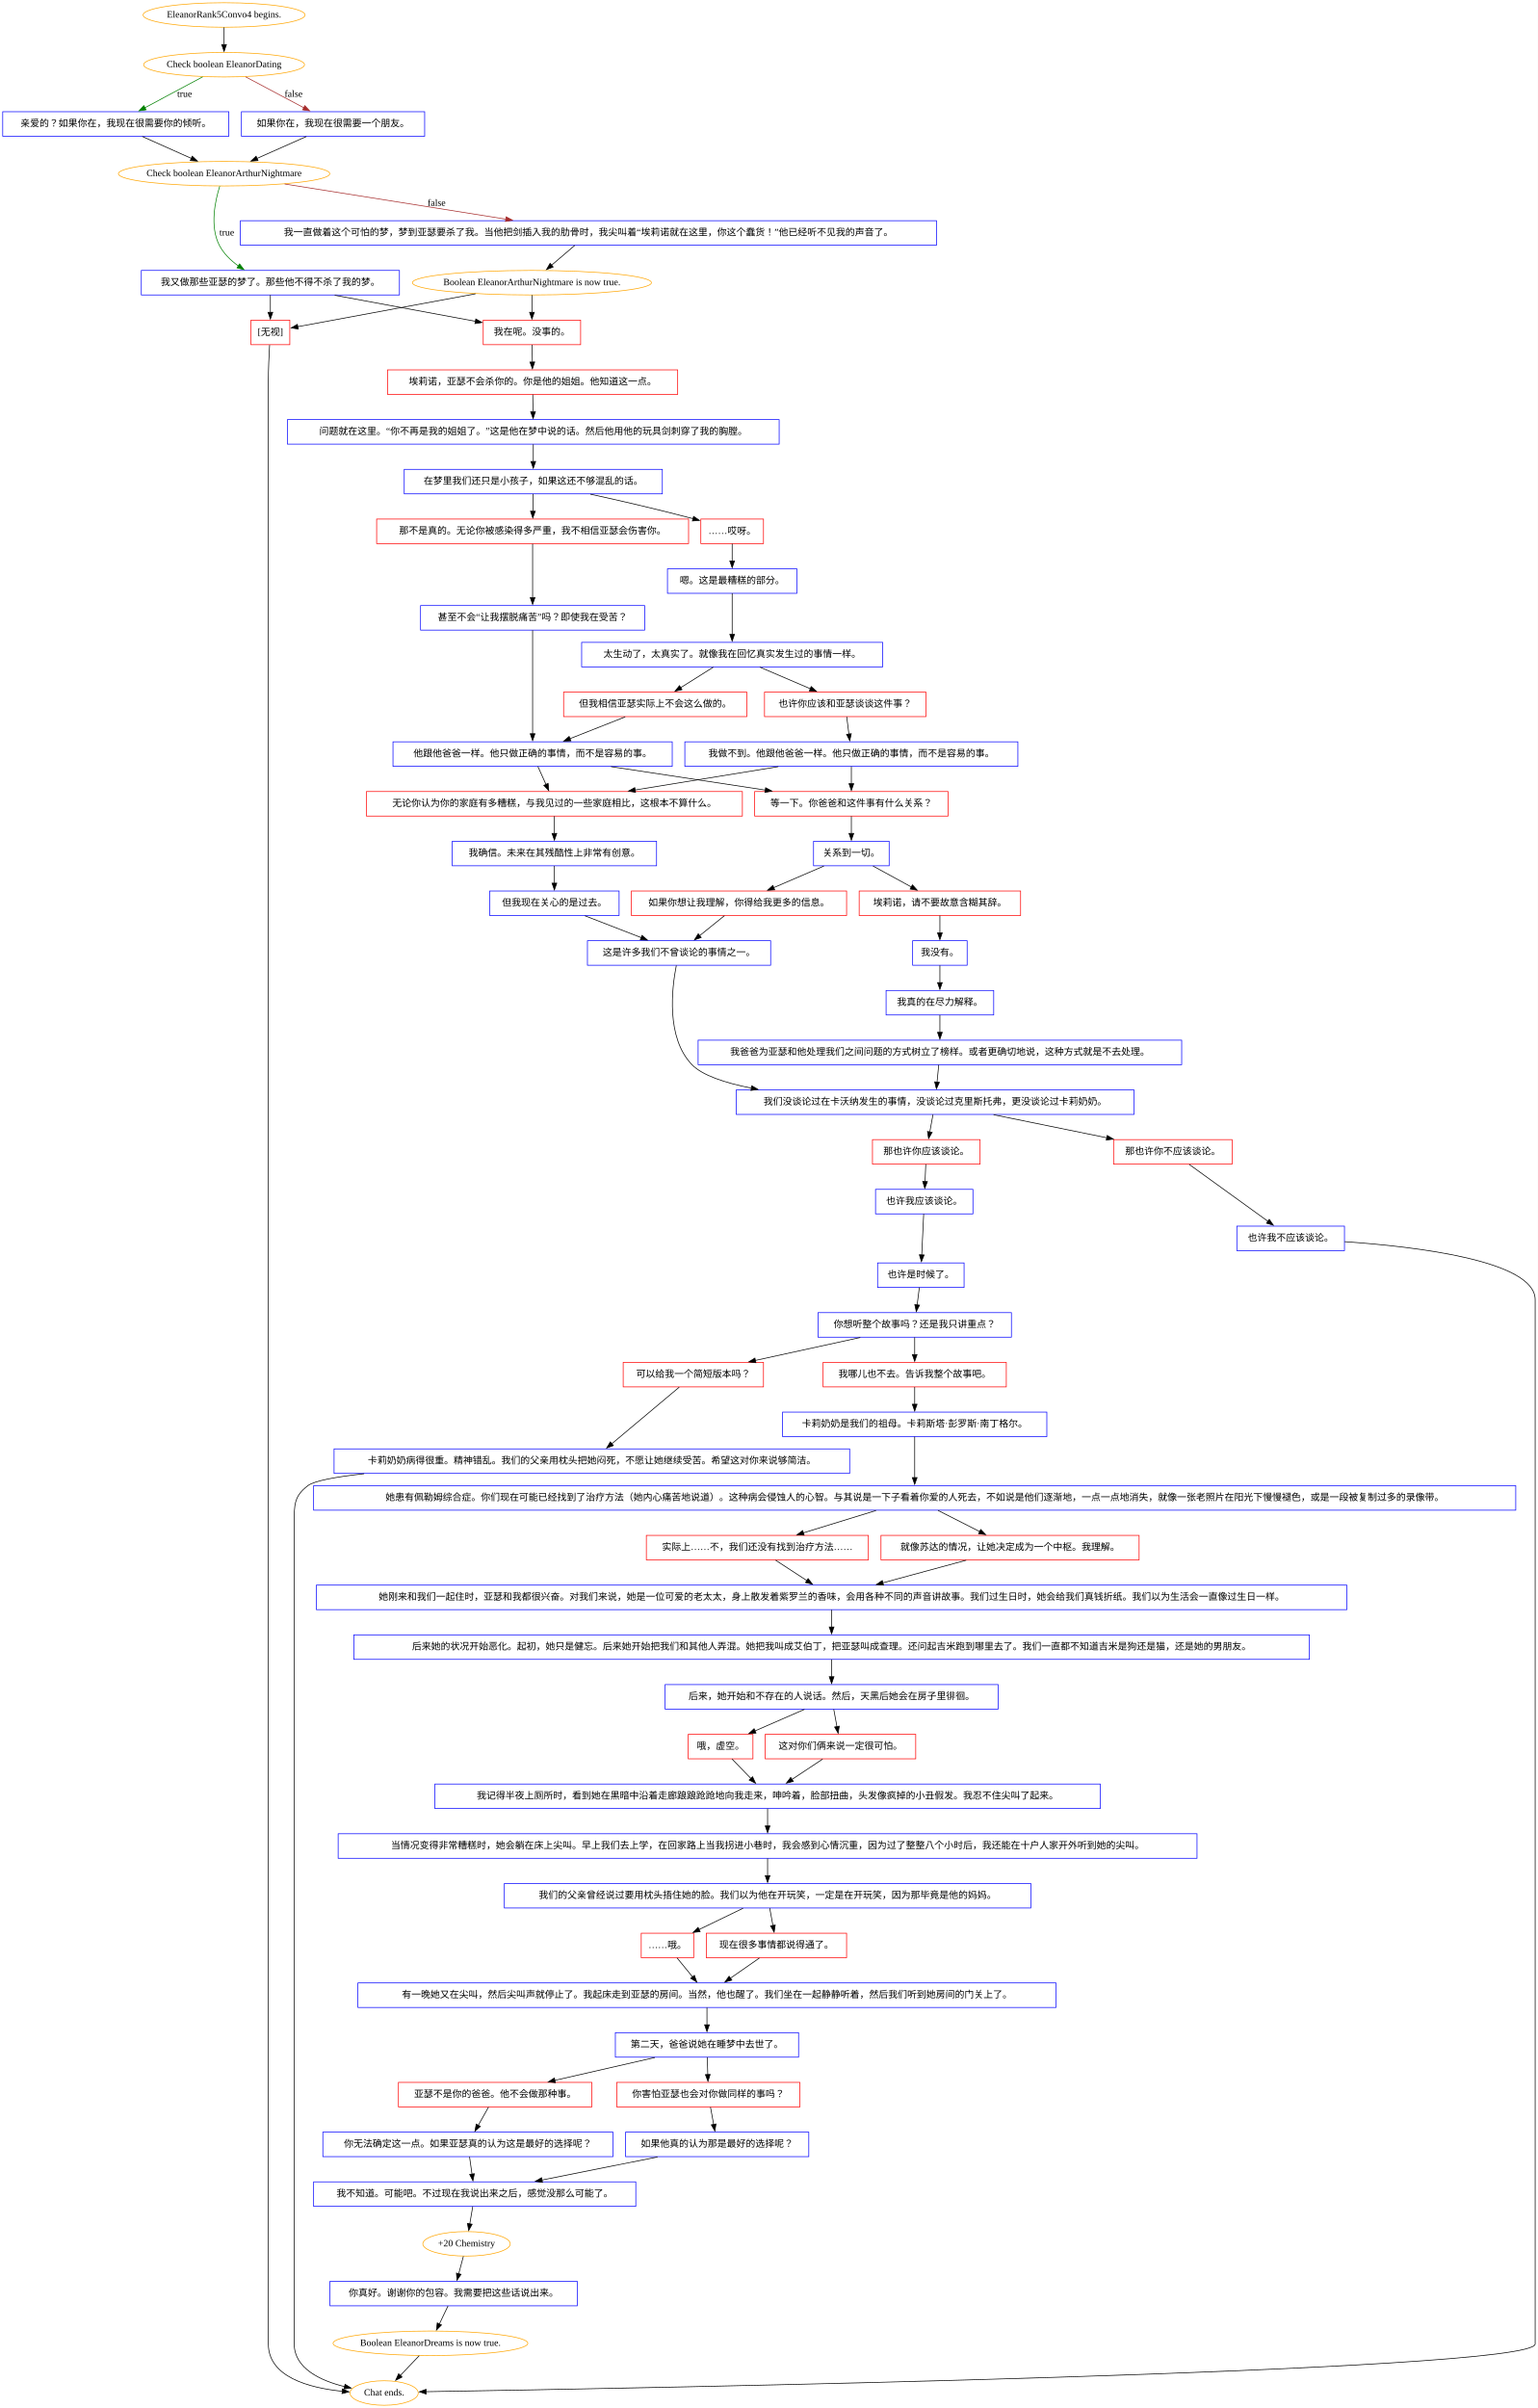
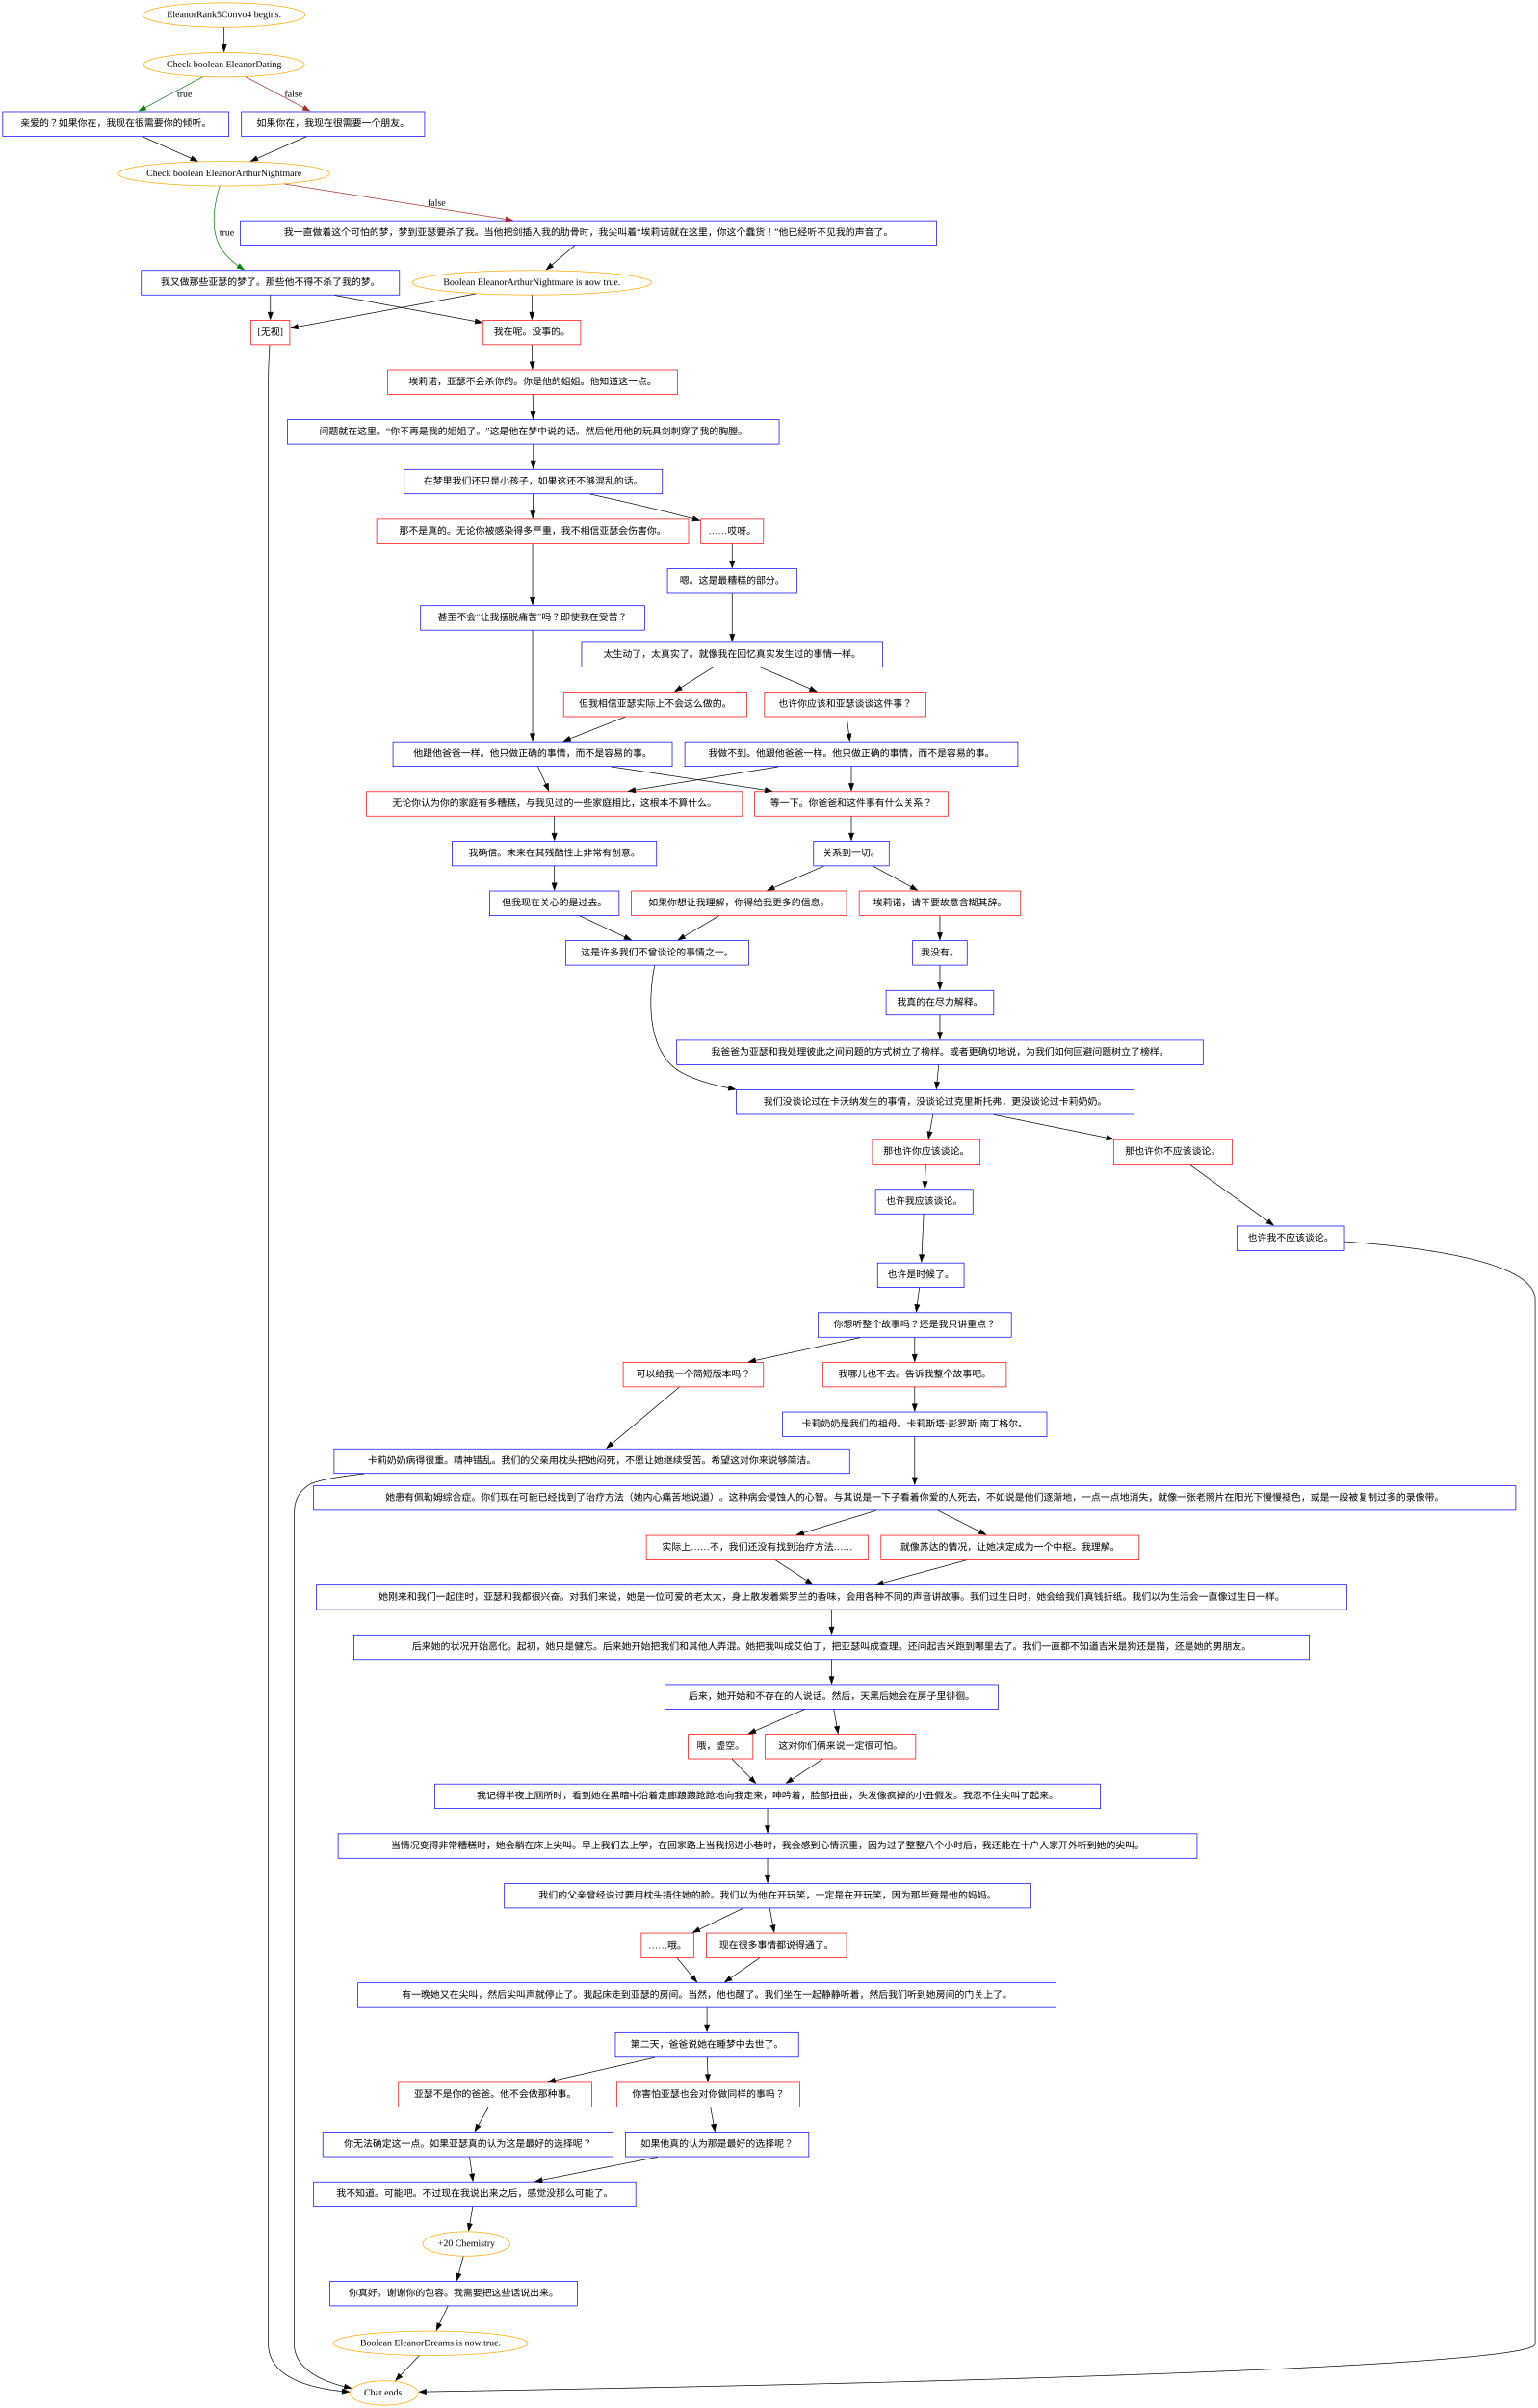
<svg xmlns="http://www.w3.org/2000/svg" width="2258pt" height="3535pt" viewBox="0.00 0.00 2258.00 3535.00">
  <g id="graph0" class="graph" transform="scale(1 1) rotate(0) translate(4 3531)">
    <polygon fill="white" stroke="none" points="-4,4 -4,-3531 2254,-3531 2254,4 -4,4" />
    <g id="node1" class="node">
      <ellipse fill="none" stroke="orange" cx="325" cy="-3509" rx="118.88" ry="18" />
      <text text-anchor="middle" x="325" y="-3505.3" font-family="Times New Roman,serif" font-size="14.00">EleanorRank5Convo4 begins.</text>
    </g>
    <g id="node2" class="node">
      <ellipse fill="none" stroke="orange" cx="325" cy="-3436" rx="118.08" ry="18" />
      <text text-anchor="middle" x="325" y="-3432.3" font-family="Times New Roman,serif" font-size="14.00">Check boolean EleanorDating</text>
    </g>
    <g id="edge1" class="edge">
      <path fill="none" stroke="black" d="M325,-3490.81C325,-3483.23 325,-3474.1 325,-3465.54" />
      <polygon fill="black" stroke="black" points="328.5,-3465.54 325,-3455.54 321.5,-3465.54 328.5,-3465.54" />
    </g>
    <g id="node3" class="node">
      <polygon fill="none" stroke="blue" points="332,-3367 0,-3367 0,-3331 332,-3331 332,-3367" />
      <text text-anchor="middle" x="166" y="-3345.3" font-family="Times New Roman,serif" font-size="14.00">亲爱的？如果你在，我现在很需要你的倾听。</text>
    </g>
    <g id="edge2" class="edge">
      <path fill="none" stroke="green" d="M293.59,-3418.21C269.27,-3405.21 235.34,-3387.07 208.58,-3372.76" />
      <polygon fill="green" stroke="green" points="210.52,-3369.83 200.05,-3368.2 207.22,-3376 210.52,-3369.83" />
      <text text-anchor="middle" x="267" y="-3388.8" font-family="Times New Roman,serif" font-size="14.00">true</text>
    </g>
    <g id="node4" class="node">
      <polygon fill="none" stroke="blue" points="619.5,-3367 350.5,-3367 350.5,-3331 619.5,-3331 619.5,-3367" />
      <text text-anchor="middle" x="485" y="-3345.3" font-family="Times New Roman,serif" font-size="14.00">如果你在，我现在很需要一个朋友。</text>
    </g>
    <g id="edge3" class="edge">
      <path fill="none" stroke="brown" d="M356.61,-3418.21C381.08,-3405.21 415.22,-3387.07 442.15,-3372.76" />
      <polygon fill="brown" stroke="brown" points="443.55,-3375.98 450.74,-3368.2 440.27,-3369.8 443.55,-3375.98" />
      <text text-anchor="middle" x="427" y="-3388.8" font-family="Times New Roman,serif" font-size="14.00">false</text>
    </g>
    <g id="node5" class="node">
      <ellipse fill="none" stroke="orange" cx="325" cy="-3276" rx="155.17" ry="18" />
      <text text-anchor="middle" x="325" y="-3272.3" font-family="Times New Roman,serif" font-size="14.00">Check boolean EleanorArthurNightmare</text>
    </g>
    <g id="edge4" class="edge">
      <path fill="none" stroke="black" d="M204.9,-3330.63C226.66,-3320.91 253.98,-3308.71 277.06,-3298.41" />
      <polygon fill="black" stroke="black" points="278.24,-3301.71 285.95,-3294.44 275.39,-3295.32 278.24,-3301.71" />
    </g>
    <g id="edge5" class="edge">
      <path fill="none" stroke="black" d="M445.86,-3330.63C423.96,-3320.91 396.47,-3308.71 373.24,-3298.41" />
      <polygon fill="black" stroke="black" points="374.85,-3295.29 364.29,-3294.44 372.01,-3301.69 374.85,-3295.29" />
    </g>
    <g id="node6" class="node">
      <polygon fill="none" stroke="blue" points="582.5,-3134 203.5,-3134 203.5,-3098 582.5,-3098 582.5,-3134" />
      <text text-anchor="middle" x="393" y="-3112.3" font-family="Times New Roman,serif" font-size="14.00">我又做那些亚瑟的梦了。那些他不得不杀了我的梦。</text>
    </g>
    <g id="edge6" class="edge">
      <path fill="none" stroke="green" d="M318.65,-3257.7C311.85,-3236.13 303.81,-3198.7 318,-3171 324.29,-3158.73 334.8,-3148.61 346,-3140.58" />
      <polygon fill="green" stroke="green" points="347.8,-3143.59 354.23,-3135.16 343.95,-3137.74 347.8,-3143.59" />
      <text text-anchor="middle" x="329" y="-3185.3" font-family="Times New Roman,serif" font-size="14.00">true</text>
    </g>
    <g id="node7" class="node">
      <polygon fill="none" stroke="blue" points="1371,-3207 349,-3207 349,-3171 1371,-3171 1371,-3207" />
      <text text-anchor="middle" x="860" y="-3185.3" font-family="Times New Roman,serif" font-size="14.00">我一直做着这个可怕的梦，梦到亚瑟要杀了我。当他把剑插入我的肋骨时，我尖叫着“埃莉诺就在这里，你这个蠢货！”他已经听不见我的声音了。</text>
    </g>
    <g id="edge7" class="edge">
      <path fill="none" stroke="brown" d="M413.94,-3260.87C502.78,-3246.75 639.96,-3224.96 738.74,-3209.27" />
      <polygon fill="brown" stroke="brown" points="739.16,-3212.74 748.49,-3207.72 738.07,-3205.83 739.16,-3212.74" />
      <text text-anchor="middle" x="637" y="-3228.8" font-family="Times New Roman,serif" font-size="14.00">false</text>
    </g>
    <g id="node8" class="node">
      <polygon fill="none" stroke="red" points="848.5,-3061 705.5,-3061 705.5,-3025 848.5,-3025 848.5,-3061" />
      <text text-anchor="middle" x="777" y="-3039.3" font-family="Times New Roman,serif" font-size="14.00">我在呢。没事的。</text>
    </g>
    <g id="edge8" class="edge">
      <path fill="none" stroke="black" d="M487.43,-3097.54C550.77,-3085.83 633.41,-3070.55 694.19,-3059.31" />
      <polygon fill="black" stroke="black" points="694.59,-3062.8 703.79,-3057.54 693.32,-3055.91 694.59,-3062.8" />
    </g>
    <g id="node9" class="node">
      <polygon fill="none" stroke="red" points="421.5,-3061 364.5,-3061 364.5,-3025 421.5,-3025 421.5,-3061" />
      <text text-anchor="middle" x="393" y="-3039.3" font-family="Times New Roman,serif" font-size="14.00">[无视]</text>
    </g>
    <g id="edge9" class="edge">
      <path fill="none" stroke="black" d="M393,-3097.81C393,-3090.23 393,-3081.1 393,-3072.54" />
      <polygon fill="black" stroke="black" points="396.5,-3072.54 393,-3062.54 389.5,-3072.54 396.5,-3072.54" />
    </g>
    <g id="node10" class="node">
      <ellipse fill="none" stroke="orange" cx="777" cy="-3116" rx="175.47" ry="18" />
      <text text-anchor="middle" x="777" y="-3112.3" font-family="Times New Roman,serif" font-size="14.00">Boolean EleanorArthurNightmare is now true.</text>
    </g>
    <g id="edge10" class="edge">
      <path fill="none" stroke="black" d="M839.91,-3170.81C829.69,-3162.07 817.08,-3151.28 805.84,-3141.67" />
      <polygon fill="black" stroke="black" points="808.22,-3139.1 798.34,-3135.26 803.67,-3144.42 808.22,-3139.1" />
    </g>
    <g id="node11" class="node">
      <polygon fill="none" stroke="red" points="991,-2988 565,-2988 565,-2952 991,-2952 991,-2988" />
      <text text-anchor="middle" x="778" y="-2966.3" font-family="Times New Roman,serif" font-size="14.00">埃莉诺，亚瑟不会杀你的。你是他的姐姐。他知道这一点。</text>
    </g>
    <g id="edge11" class="edge">
      <path fill="none" stroke="black" d="M777.24,-3024.81C777.35,-3017.23 777.48,-3008.1 777.6,-2999.54" />
      <polygon fill="black" stroke="black" points="781.1,-2999.59 777.74,-2989.54 774.1,-2999.49 781.1,-2999.59" />
    </g>
    <g id="node12" class="node">
      <ellipse fill="none" stroke="orange" cx="560" cy="-18" rx="50.09" ry="18" />
      <text text-anchor="middle" x="560" y="-14.3" font-family="Times New Roman,serif" font-size="14.00">Chat ends.</text>
    </g>
    <g id="edge12" class="edge">
      <path fill="none" stroke="black" d="M391.85,-3024.5C391,-3010.14 390,-2989.26 390,-2971 390,-2971 390,-2971 390,-90 390,-41.44 449.8,-25.5 498.46,-20.58" />
      <polygon fill="black" stroke="black" points="498.74,-24.07 508.41,-19.72 498.14,-17.09 498.74,-24.07" />
    </g>
    <g id="edge13" class="edge">
      <path fill="none" stroke="black" d="M777,-3097.81C777,-3090.23 777,-3081.1 777,-3072.54" />
      <polygon fill="black" stroke="black" points="780.5,-3072.54 777,-3062.54 773.5,-3072.54 780.5,-3072.54" />
    </g>
    <g id="edge14" class="edge">
      <path fill="none" stroke="black" d="M694.15,-3099.68C613.58,-3084.78 494.6,-3062.79 433.09,-3051.41" />
      <polygon fill="black" stroke="black" points="433.9,-3048 423.43,-3049.63 432.63,-3054.89 433.9,-3048" />
    </g>
    <g id="node13" class="node">
      <polygon fill="none" stroke="blue" points="1140,-2915 418,-2915 418,-2879 1140,-2879 1140,-2915" />
      <text text-anchor="middle" x="779" y="-2893.3" font-family="Times New Roman,serif" font-size="14.00">问题就在这里。“你不再是我的姐姐了。”这是他在梦中说的话。然后他用他的玩具剑刺穿了我的胸膛。</text>
    </g>
    <g id="edge15" class="edge">
      <path fill="none" stroke="black" d="M778.24,-2951.81C778.35,-2944.23 778.48,-2935.1 778.6,-2926.54" />
      <polygon fill="black" stroke="black" points="782.1,-2926.59 778.74,-2916.54 775.1,-2926.49 782.1,-2926.59" />
    </g>
    <g id="node14" class="node">
      <polygon fill="none" stroke="blue" points="968.5,-2842 589.5,-2842 589.5,-2806 968.5,-2806 968.5,-2842" />
      <text text-anchor="middle" x="779" y="-2820.3" font-family="Times New Roman,serif" font-size="14.00">在梦里我们还只是小孩子，如果这还不够混乱的话。</text>
    </g>
    <g id="edge16" class="edge">
      <path fill="none" stroke="black" d="M779,-2878.81C779,-2871.23 779,-2862.1 779,-2853.54" />
      <polygon fill="black" stroke="black" points="782.5,-2853.54 779,-2843.54 775.5,-2853.54 782.5,-2853.54" />
    </g>
    <g id="node15" class="node">
      <polygon fill="none" stroke="red" points="1007,-2769 549,-2769 549,-2733 1007,-2733 1007,-2769" />
      <text text-anchor="middle" x="778" y="-2747.3" font-family="Times New Roman,serif" font-size="14.00">那不是真的。无论你被感染得多严重，我不相信亚瑟会伤害你。</text>
    </g>
    <g id="edge17" class="edge">
      <path fill="none" stroke="black" d="M778.76,-2805.81C778.65,-2798.23 778.52,-2789.1 778.4,-2780.54" />
      <polygon fill="black" stroke="black" points="781.9,-2780.49 778.26,-2770.54 774.9,-2780.59 781.9,-2780.49" />
    </g>
    <g id="node16" class="node">
      <polygon fill="none" stroke="red" points="1117,-2769 1025,-2769 1025,-2733 1117,-2733 1117,-2769" />
      <text text-anchor="middle" x="1071" y="-2747.3" font-family="Times New Roman,serif" font-size="14.00">……哎呀。</text>
    </g>
    <g id="edge18" class="edge">
      <path fill="none" stroke="black" d="M862.74,-2805.54C905.43,-2796.26 958.35,-2784.17 1013.5,-2769.58" />
      <polygon fill="black" stroke="black" points="1014.34,-2772.98 1023.1,-2767.02 1012.53,-2766.21 1014.34,-2772.98" />
    </g>
    <g id="node17" class="node">
      <polygon fill="none" stroke="blue" points="942.5,-2642 613.5,-2642 613.5,-2606 942.5,-2606 942.5,-2642" />
      <text text-anchor="middle" x="778" y="-2620.3" font-family="Times New Roman,serif" font-size="14.00">甚至不会“让我摆脱痛苦”吗？即使我在受苦？</text>
    </g>
    <g id="edge19" class="edge">
      <path fill="none" stroke="black" d="M778,-2732.62C778,-2712.19 778,-2677.99 778,-2653.62" />
      <polygon fill="black" stroke="black" points="781.5,-2653.75 778,-2643.75 774.5,-2653.75 781.5,-2653.75" />
    </g>
    <g id="node18" class="node">
      <polygon fill="none" stroke="blue" points="1166,-2696 976,-2696 976,-2660 1166,-2660 1166,-2696" />
      <text text-anchor="middle" x="1071" y="-2674.3" font-family="Times New Roman,serif" font-size="14.00">嗯。这是最糟糕的部分。</text>
    </g>
    <g id="edge20" class="edge">
      <path fill="none" stroke="black" d="M1071,-2732.81C1071,-2725.23 1071,-2716.1 1071,-2707.54" />
      <polygon fill="black" stroke="black" points="1074.5,-2707.54 1071,-2697.54 1067.5,-2707.54 1074.5,-2707.54" />
    </g>
    <g id="node19" class="node">
      <polygon fill="none" stroke="blue" points="983,-2442 573,-2442 573,-2406 983,-2406 983,-2442" />
      <text text-anchor="middle" x="778" y="-2420.3" font-family="Times New Roman,serif" font-size="14.00">他跟他爸爸一样。他只做正确的事情，而不是容易的事。</text>
    </g>
    <g id="edge21" class="edge">
      <path fill="none" stroke="black" d="M778,-2605.78C778,-2571.69 778,-2495.35 778,-2453.6" />
      <polygon fill="black" stroke="black" points="781.5,-2453.84 778,-2443.84 774.5,-2453.84 781.5,-2453.84" />
    </g>
    <g id="node20" class="node">
      <polygon fill="none" stroke="blue" points="1292,-2588 850,-2588 850,-2552 1292,-2552 1292,-2588" />
      <text text-anchor="middle" x="1071" y="-2566.3" font-family="Times New Roman,serif" font-size="14.00">太生动了，太真实了。就像我在回忆真实发生过的事情一样。</text>
    </g>
    <g id="edge22" class="edge">
      <path fill="none" stroke="black" d="M1071,-2659.97C1071,-2643.76 1071,-2619.06 1071,-2599.79" />
      <polygon fill="black" stroke="black" points="1074.5,-2599.85 1071,-2589.85 1067.5,-2599.85 1074.5,-2599.85" />
    </g>
    <g id="node21" class="node">
      <polygon fill="none" stroke="red" points="1086,-2369 534,-2369 534,-2333 1086,-2333 1086,-2369" />
      <text text-anchor="middle" x="810" y="-2347.3" font-family="Times New Roman,serif" font-size="14.00">无论你认为你的家庭有多糟糕，与我见过的一些家庭相比，这根本不算什么。</text>
    </g>
    <g id="edge23" class="edge">
      <path fill="none" stroke="black" d="M785.75,-2405.81C789.32,-2397.88 793.66,-2388.26 797.67,-2379.36" />
      <polygon fill="black" stroke="black" points="800.78,-2380.96 801.7,-2370.41 794.4,-2378.09 800.78,-2380.96" />
    </g>
    <g id="node22" class="node">
      <polygon fill="none" stroke="red" points="1388,-2369 1104,-2369 1104,-2333 1388,-2333 1388,-2369" />
      <text text-anchor="middle" x="1246" y="-2347.3" font-family="Times New Roman,serif" font-size="14.00">等一下。你爸爸和这件事有什么关系？</text>
    </g>
    <g id="edge24" class="edge">
      <path fill="none" stroke="black" d="M893.09,-2405.54C961.81,-2395.11 1049.16,-2381.86 1119.77,-2371.15" />
      <polygon fill="black" stroke="black" points="1120.1,-2374.64 1129.46,-2369.68 1119.05,-2367.72 1120.1,-2374.64" />
    </g>
    <g id="node23" class="node">
      <polygon fill="none" stroke="red" points="1092.5,-2515 823.5,-2515 823.5,-2479 1092.5,-2479 1092.5,-2515" />
      <text text-anchor="middle" x="958" y="-2493.3" font-family="Times New Roman,serif" font-size="14.00">但我相信亚瑟实际上不会这么做的。</text>
    </g>
    <g id="edge25" class="edge">
      <path fill="none" stroke="black" d="M1043.36,-2551.63C1028.86,-2542.52 1010.89,-2531.23 995.18,-2521.36" />
      <polygon fill="black" stroke="black" points="997.36,-2518.6 987.03,-2516.24 993.64,-2524.52 997.36,-2518.6" />
    </g>
    <g id="node24" class="node">
      <polygon fill="none" stroke="red" points="1355.5,-2515 1118.5,-2515 1118.5,-2479 1355.5,-2479 1355.5,-2515" />
      <text text-anchor="middle" x="1237" y="-2493.3" font-family="Times New Roman,serif" font-size="14.00">也许你应该和亚瑟谈谈这件事？</text>
    </g>
    <g id="edge26" class="edge">
      <path fill="none" stroke="black" d="M1111.61,-2551.63C1134.02,-2542.05 1162.06,-2530.05 1185.94,-2519.84" />
      <polygon fill="black" stroke="black" points="1187.03,-2523.18 1194.84,-2516.03 1184.27,-2516.75 1187.03,-2523.18" />
    </g>
    <g id="node25" class="node">
      <polygon fill="none" stroke="blue" points="960,-2296 660,-2296 660,-2260 960,-2260 960,-2296" />
      <text text-anchor="middle" x="810" y="-2274.3" font-family="Times New Roman,serif" font-size="14.00">我确信。未来在其残酷性上非常有创意。</text>
    </g>
    <g id="edge27" class="edge">
      <path fill="none" stroke="black" d="M810,-2332.81C810,-2325.23 810,-2316.1 810,-2307.54" />
      <polygon fill="black" stroke="black" points="813.5,-2307.54 810,-2297.54 806.5,-2307.54 813.5,-2307.54" />
    </g>
    <g id="node26" class="node">
      <polygon fill="none" stroke="blue" points="1301.5,-2296 1190.5,-2296 1190.5,-2260 1301.5,-2260 1301.5,-2296" />
      <text text-anchor="middle" x="1246" y="-2274.3" font-family="Times New Roman,serif" font-size="14.00">关系到一切。</text>
    </g>
    <g id="edge28" class="edge">
      <path fill="none" stroke="black" d="M1246,-2332.81C1246,-2325.23 1246,-2316.1 1246,-2307.54" />
      <polygon fill="black" stroke="black" points="1249.5,-2307.54 1246,-2297.54 1242.5,-2307.54 1249.5,-2307.54" />
    </g>
    <g id="edge29" class="edge">
      <path fill="none" stroke="black" d="M913.97,-2478.63C889.45,-2468.96 858.72,-2456.84 832.67,-2446.56" />
      <polygon fill="black" stroke="black" points="834.2,-2443.4 823.61,-2442.99 831.63,-2449.92 834.2,-2443.4" />
    </g>
    <g id="node27" class="node">
      <polygon fill="none" stroke="blue" points="1490.5,-2442 1001.5,-2442 1001.5,-2406 1490.5,-2406 1490.5,-2442" />
      <text text-anchor="middle" x="1246" y="-2420.3" font-family="Times New Roman,serif" font-size="14.00">我做不到。他跟他爸爸一样。他只做正确的事情，而不是容易的事。</text>
    </g>
    <g id="edge30" class="edge">
      <path fill="none" stroke="black" d="M1239.18,-2478.81C1240.15,-2471.14 1241.32,-2461.89 1242.42,-2453.24" />
      <polygon fill="black" stroke="black" points="1245.87,-2453.89 1243.65,-2443.53 1238.92,-2453.01 1245.87,-2453.89" />
    </g>
    <g id="node28" class="node">
      <polygon fill="none" stroke="blue" points="905,-2223 715,-2223 715,-2187 905,-2187 905,-2223" />
      <text text-anchor="middle" x="810" y="-2201.3" font-family="Times New Roman,serif" font-size="14.00">但我现在关心的是过去。</text>
    </g>
    <g id="edge31" class="edge">
      <path fill="none" stroke="black" d="M810,-2259.81C810,-2252.23 810,-2243.1 810,-2234.54" />
      <polygon fill="black" stroke="black" points="813.5,-2234.54 810,-2224.54 806.5,-2234.54 813.5,-2234.54" />
    </g>
    <g id="node29" class="node">
      <polygon fill="none" stroke="red" points="1239,-2223 923,-2223 923,-2187 1239,-2187 1239,-2223" />
      <text text-anchor="middle" x="1081" y="-2201.3" font-family="Times New Roman,serif" font-size="14.00">如果你想让我理解，你得给我更多的信息。</text>
    </g>
    <g id="edge32" class="edge">
      <path fill="none" stroke="black" d="M1205.64,-2259.63C1183.46,-2250.09 1155.74,-2238.16 1132.07,-2227.98" />
      <polygon fill="black" stroke="black" points="1133.48,-2224.77 1122.91,-2224.03 1130.71,-2231.2 1133.48,-2224.77" />
    </g>
    <g id="node30" class="node">
      <polygon fill="none" stroke="red" points="1494.5,-2223 1257.5,-2223 1257.5,-2187 1494.5,-2187 1494.5,-2223" />
      <text text-anchor="middle" x="1376" y="-2201.3" font-family="Times New Roman,serif" font-size="14.00">埃莉诺，请不要故意含糊其辞。</text>
    </g>
    <g id="edge33" class="edge">
      <path fill="none" stroke="black" d="M1277.8,-2259.63C1294.72,-2250.39 1315.74,-2238.91 1333.99,-2228.95" />
      <polygon fill="black" stroke="black" points="1335.65,-2232.03 1342.75,-2224.16 1332.29,-2225.88 1335.65,-2232.03" />
    </g>
    <g id="edge34" class="edge">
      <path fill="none" stroke="black" d="M1138.78,-2405.54C1075.03,-2395.16 994.05,-2381.97 928.41,-2371.28" />
      <polygon fill="black" stroke="black" points="929.11,-2367.85 918.67,-2369.7 927.98,-2374.76 929.11,-2367.85" />
    </g>
    <g id="edge35" class="edge">
      <path fill="none" stroke="black" d="M1246,-2405.81C1246,-2398.23 1246,-2389.1 1246,-2380.54" />
      <polygon fill="black" stroke="black" points="1249.5,-2380.54 1246,-2370.54 1242.5,-2380.54 1249.5,-2380.54" />
    </g>
    <g id="node31" class="node">
-       <polygon fill="none" stroke="blue" points="1127.5,-2150 858.5,-2150 858.5,-2114 1127.5,-2114 1127.5,-2150" />
-       <text text-anchor="middle" x="993" y="-2128.3" font-family="Times New Roman,serif" font-size="14.00">这是许多我们不曾谈论的事情之一。</text>
+       <polygon fill="none" stroke="blue" points="1095.5,-2150 826.5,-2150 826.5,-2114 1095.5,-2114 1095.5,-2150" />
+       <text text-anchor="middle" x="961" y="-2128.3" font-family="Times New Roman,serif" font-size="14.00">这是许多我们不曾谈论的事情之一。</text>
    </g>
    <g id="edge36" class="edge">
-       <path fill="none" stroke="black" d="M854.77,-2186.63C879.69,-2176.96 910.94,-2164.84 937.42,-2154.56" />
-       <polygon fill="black" stroke="black" points="938.59,-2157.86 946.65,-2150.98 936.06,-2151.34 938.59,-2157.86" />
+       <path fill="none" stroke="black" d="M846.94,-2186.63C867.05,-2177.18 892.15,-2165.38 913.67,-2155.25" />
+       <polygon fill="black" stroke="black" points="914.99,-2158.5 922.55,-2151.08 912.01,-2152.17 914.99,-2158.5" />
    </g>
    <g id="edge37" class="edge">
-       <path fill="none" stroke="black" d="M1059.7,-2186.81C1048.75,-2177.98 1035.23,-2167.07 1023.23,-2157.39" />
-       <polygon fill="black" stroke="black" points="1025.57,-2154.78 1015.59,-2151.23 1021.17,-2160.23 1025.57,-2154.78" />
+       <path fill="none" stroke="black" d="M1051.64,-2186.63C1036.1,-2177.43 1016.8,-2166.02 1000.02,-2156.08" />
+       <polygon fill="black" stroke="black" points="1002.16,-2153.29 991.77,-2151.21 998.59,-2159.31 1002.16,-2153.29" />
    </g>
    <g id="node32" class="node">
      <polygon fill="none" stroke="blue" points="1416,-2150 1336,-2150 1336,-2114 1416,-2114 1416,-2150" />
      <text text-anchor="middle" x="1376" y="-2128.3" font-family="Times New Roman,serif" font-size="14.00">我没有。</text>
    </g>
    <g id="edge38" class="edge">
      <path fill="none" stroke="black" d="M1376,-2186.81C1376,-2179.23 1376,-2170.1 1376,-2161.54" />
      <polygon fill="black" stroke="black" points="1379.5,-2161.54 1376,-2151.54 1372.5,-2161.54 1379.5,-2161.54" />
    </g>
    <g id="node33" class="node">
      <polygon fill="none" stroke="blue" points="1661,-1931 1077,-1931 1077,-1895 1661,-1895 1661,-1931" />
      <text text-anchor="middle" x="1369" y="-1909.3" font-family="Times New Roman,serif" font-size="14.00">我们没谈论过在卡沃纳发生的事情，没谈论过克里斯托弗，更没谈论过卡莉奶奶。</text>
    </g>
    <g id="edge39" class="edge">
-       <path fill="none" stroke="black" d="M988.99,-2113.69C982.44,-2080.48 973.69,-2007.64 1012,-1968 1026.96,-1952.52 1059.61,-1941.46 1099.36,-1933.56" />
-       <polygon fill="black" stroke="black" points="1099.8,-1937.04 1108.98,-1931.74 1098.51,-1930.16 1099.8,-1937.04" />
+       <path fill="none" stroke="black" d="M957.08,-2113.63C950.68,-2080.33 942.31,-2007.32 981,-1968 996.1,-1952.66 1027.45,-1941.6 1066.1,-1933.65" />
+       <polygon fill="black" stroke="black" points="1066.55,-1937.12 1075.7,-1931.78 1065.21,-1930.25 1066.55,-1937.12" />
    </g>
    <g id="node34" class="node">
      <polygon fill="none" stroke="blue" points="1455,-2077 1297,-2077 1297,-2041 1455,-2041 1455,-2077" />
      <text text-anchor="middle" x="1376" y="-2055.3" font-family="Times New Roman,serif" font-size="14.00">我真的在尽力解释。</text>
    </g>
    <g id="edge40" class="edge">
      <path fill="none" stroke="black" d="M1376,-2113.81C1376,-2106.23 1376,-2097.1 1376,-2088.54" />
      <polygon fill="black" stroke="black" points="1379.5,-2088.54 1376,-2078.54 1372.5,-2088.54 1379.5,-2088.54" />
    </g>
    <g id="node35" class="node">
      <polygon fill="none" stroke="red" points="1805,-1858 1631,-1858 1631,-1822 1805,-1822 1805,-1858" />
      <text text-anchor="middle" x="1718" y="-1836.3" font-family="Times New Roman,serif" font-size="14.00">那也许你不应该谈论。</text>
    </g>
    <g id="edge41" class="edge">
      <path fill="none" stroke="black" d="M1454.82,-1894.54C1505.12,-1884.31 1568.81,-1871.35 1620.93,-1860.75" />
      <polygon fill="black" stroke="black" points="1621.62,-1864.18 1630.72,-1858.76 1620.23,-1857.32 1621.62,-1864.18" />
    </g>
    <g id="node36" class="node">
      <polygon fill="none" stroke="red" points="1435,-1858 1277,-1858 1277,-1822 1435,-1822 1435,-1858" />
      <text text-anchor="middle" x="1356" y="-1836.3" font-family="Times New Roman,serif" font-size="14.00">那也许你应该谈论。</text>
    </g>
    <g id="edge42" class="edge">
      <path fill="none" stroke="black" d="M1365.85,-1894.81C1364.45,-1887.14 1362.75,-1877.89 1361.17,-1869.24" />
      <polygon fill="black" stroke="black" points="1364.63,-1868.72 1359.39,-1859.52 1357.75,-1869.98 1364.63,-1868.72" />
    </g>
    <g id="node37" class="node">
-       <polygon fill="none" stroke="blue" points="1731,-2004 1021,-2004 1021,-1968 1731,-1968 1731,-2004" />
-       <text text-anchor="middle" x="1376" y="-1982.3" font-family="Times New Roman,serif" font-size="14.00">我爸爸为亚瑟和他处理我们之间问题的方式树立了榜样。或者更确切地说，这种方式就是不去处理。</text>
+       <polygon fill="none" stroke="blue" points="1762.5,-2004 989.5,-2004 989.5,-1968 1762.5,-1968 1762.5,-2004" />
+       <text text-anchor="middle" x="1376" y="-1982.3" font-family="Times New Roman,serif" font-size="14.00">我爸爸为亚瑟和我处理彼此之间问题的方式树立了榜样。或者更确切地说，为我们如何回避问题树立了榜样。</text>
    </g>
    <g id="edge43" class="edge">
      <path fill="none" stroke="black" d="M1376,-2040.81C1376,-2033.23 1376,-2024.1 1376,-2015.54" />
      <polygon fill="black" stroke="black" points="1379.5,-2015.54 1376,-2005.54 1372.5,-2015.54 1379.5,-2015.54" />
    </g>
    <g id="node38" class="node">
      <polygon fill="none" stroke="blue" points="1970,-1731 1812,-1731 1812,-1695 1970,-1695 1970,-1731" />
      <text text-anchor="middle" x="1891" y="-1709.3" font-family="Times New Roman,serif" font-size="14.00">也许我不应该谈论。</text>
    </g>
    <g id="edge44" class="edge">
      <path fill="none" stroke="black" d="M1742.05,-1821.62C1772.18,-1799.85 1823.95,-1762.45 1857.82,-1737.97" />
      <polygon fill="black" stroke="black" points="1859.59,-1741.01 1865.64,-1732.32 1855.49,-1735.34 1859.59,-1741.01" />
    </g>
    <g id="node39" class="node">
      <polygon fill="none" stroke="blue" points="1424.5,-1785 1281.5,-1785 1281.5,-1749 1424.5,-1749 1424.5,-1785" />
      <text text-anchor="middle" x="1353" y="-1763.3" font-family="Times New Roman,serif" font-size="14.00">也许我应该谈论。</text>
    </g>
    <g id="edge45" class="edge">
      <path fill="none" stroke="black" d="M1355.27,-1821.81C1354.95,-1814.14 1354.56,-1804.89 1354.19,-1796.24" />
      <polygon fill="black" stroke="black" points="1357.7,-1796.38 1353.78,-1786.54 1350.71,-1796.68 1357.7,-1796.38" />
    </g>
    <g id="edge46" class="edge">
      <path fill="none" stroke="black" d="M1374.31,-1967.81C1373.55,-1960.14 1372.64,-1950.89 1371.78,-1942.24" />
      <polygon fill="black" stroke="black" points="1375.29,-1942.14 1370.83,-1932.54 1368.33,-1942.83 1375.29,-1942.14" />
    </g>
    <g id="edge47" class="edge">
      <path fill="none" stroke="black" d="M1970.23,-1708.2C2075.95,-1700.91 2250,-1680.23 2250,-1623 2250,-1623 2250,-1623 2250,-90 2250,-48.39 924.6,-24.8 621.31,-19.94" />
      <polygon fill="black" stroke="black" points="621.69,-16.45 611.63,-19.79 621.58,-23.45 621.69,-16.45" />
    </g>
    <g id="node40" class="node">
      <polygon fill="none" stroke="blue" points="1411.5,-1677 1284.5,-1677 1284.5,-1641 1411.5,-1641 1411.5,-1677" />
      <text text-anchor="middle" x="1348" y="-1655.3" font-family="Times New Roman,serif" font-size="14.00">也许是时候了。</text>
    </g>
    <g id="edge48" class="edge">
      <path fill="none" stroke="black" d="M1352.2,-1748.97C1351.43,-1732.76 1350.27,-1708.06 1349.36,-1688.79" />
      <polygon fill="black" stroke="black" points="1352.86,-1688.68 1348.89,-1678.85 1345.86,-1689.01 1352.86,-1688.68" />
    </g>
    <g id="node41" class="node">
      <polygon fill="none" stroke="blue" points="1481,-1604 1197,-1604 1197,-1568 1481,-1568 1481,-1604" />
      <text text-anchor="middle" x="1339" y="-1582.3" font-family="Times New Roman,serif" font-size="14.00">你想听整个故事吗？还是我只讲重点？</text>
    </g>
    <g id="edge49" class="edge">
      <path fill="none" stroke="black" d="M1345.82,-1640.81C1344.85,-1633.14 1343.68,-1623.89 1342.58,-1615.24" />
      <polygon fill="black" stroke="black" points="1346.08,-1615.01 1341.35,-1605.53 1339.13,-1615.89 1346.08,-1615.01" />
    </g>
    <g id="node42" class="node">
      <polygon fill="none" stroke="red" points="1473.5,-1531 1204.5,-1531 1204.5,-1495 1473.5,-1495 1473.5,-1531" />
      <text text-anchor="middle" x="1339" y="-1509.3" font-family="Times New Roman,serif" font-size="14.00">我哪儿也不去。告诉我整个故事吧。</text>
    </g>
    <g id="edge50" class="edge">
      <path fill="none" stroke="black" d="M1339,-1567.81C1339,-1560.23 1339,-1551.1 1339,-1542.54" />
      <polygon fill="black" stroke="black" points="1342.5,-1542.54 1339,-1532.54 1335.5,-1542.54 1342.5,-1542.54" />
    </g>
    <g id="node43" class="node">
      <polygon fill="none" stroke="red" points="1117,-1531 911,-1531 911,-1495 1117,-1495 1117,-1531" />
      <text text-anchor="middle" x="1014" y="-1509.3" font-family="Times New Roman,serif" font-size="14.00">可以给我一个简短版本吗？</text>
    </g>
    <g id="edge51" class="edge">
      <path fill="none" stroke="black" d="M1259.08,-1567.54C1212.44,-1557.35 1153.43,-1544.46 1105.01,-1533.88" />
      <polygon fill="black" stroke="black" points="1105.89,-1530.49 1095.37,-1531.78 1104.39,-1537.33 1105.89,-1530.49" />
    </g>
    <g id="node44" class="node">
      <polygon fill="none" stroke="blue" points="1533,-1458 1145,-1458 1145,-1422 1533,-1422 1533,-1458" />
      <text text-anchor="middle" x="1339" y="-1436.3" font-family="Times New Roman,serif" font-size="14.00">卡莉奶奶是我们的祖母。卡莉斯塔·彭罗斯·南丁格尔。</text>
    </g>
    <g id="edge52" class="edge">
      <path fill="none" stroke="black" d="M1339,-1494.81C1339,-1487.23 1339,-1478.1 1339,-1469.54" />
      <polygon fill="black" stroke="black" points="1342.5,-1469.54 1339,-1459.54 1335.5,-1469.54 1342.5,-1469.54" />
    </g>
    <g id="node45" class="node">
      <polygon fill="none" stroke="blue" points="1243.5,-1404 486.5,-1404 486.5,-1368 1243.5,-1368 1243.5,-1404" />
      <text text-anchor="middle" x="865" y="-1382.3" font-family="Times New Roman,serif" font-size="14.00">卡莉奶奶病得很重。精神错乱。我们的父亲用枕头把她闷死，不愿让她继续受苦。希望这对你来说够简洁。</text>
    </g>
    <g id="edge53" class="edge">
      <path fill="none" stroke="black" d="M993.28,-1494.62C967.48,-1472.98 923.26,-1435.88 894.08,-1411.4" />
      <polygon fill="black" stroke="black" points="896.61,-1408.95 886.7,-1405.21 892.11,-1414.31 896.61,-1408.95" />
    </g>
    <g id="node46" class="node">
      <polygon fill="none" stroke="blue" points="2221.5,-1350 456.5,-1350 456.5,-1314 2221.5,-1314 2221.5,-1350" />
      <text text-anchor="middle" x="1339" y="-1328.3" font-family="Times New Roman,serif" font-size="14.00">她患有佩勒姆综合症。你们现在可能已经找到了治疗方法（她内心痛苦地说道）。这种病会侵蚀人的心智。与其说是一下子看着你爱的人死去，不如说是他们逐渐地，一点一点地消失，就像一张老照片在阳光下慢慢褪色，或是一段被复制过多的录像带。</text>
    </g>
    <g id="edge54" class="edge">
      <path fill="none" stroke="black" d="M1339,-1421.97C1339,-1405.76 1339,-1381.06 1339,-1361.79" />
      <polygon fill="black" stroke="black" points="1342.5,-1361.85 1339,-1351.85 1335.5,-1361.85 1342.5,-1361.85" />
    </g>
    <g id="edge55" class="edge">
      <path fill="none" stroke="black" d="M530.69,-1367.55C488.91,-1362.92 457.4,-1357.14 448,-1350 427.62,-1334.51 428,-1321.59 428,-1296 428,-1296 428,-1296 428,-90 428,-53.92 466.72,-36.09 502.22,-27.33" />
      <polygon fill="black" stroke="black" points="502.62,-30.83 511.61,-25.23 501.09,-24 502.62,-30.83" />
    </g>
    <g id="node47" class="node">
      <polygon fill="none" stroke="red" points="1668.5,-1277 1289.5,-1277 1289.5,-1241 1668.5,-1241 1668.5,-1277" />
      <text text-anchor="middle" x="1479" y="-1255.3" font-family="Times New Roman,serif" font-size="14.00">就像苏达的情况，让她决定成为一个中枢。我理解。</text>
    </g>
    <g id="edge56" class="edge">
      <path fill="none" stroke="black" d="M1373.25,-1313.63C1391.72,-1304.26 1414.74,-1292.59 1434.58,-1282.53" />
      <polygon fill="black" stroke="black" points="1435.94,-1285.76 1443.27,-1278.12 1432.77,-1279.52 1435.94,-1285.76" />
    </g>
    <g id="node48" class="node">
      <polygon fill="none" stroke="red" points="1271,-1277 945,-1277 945,-1241 1271,-1241 1271,-1277" />
      <text text-anchor="middle" x="1108" y="-1255.3" font-family="Times New Roman,serif" font-size="14.00">实际上……不，我们还没有找到治疗方法……</text>
    </g>
    <g id="edge57" class="edge">
      <path fill="none" stroke="black" d="M1282.2,-1313.54C1249.89,-1303.61 1209.24,-1291.12 1175.34,-1280.7" />
      <polygon fill="black" stroke="black" points="1176.62,-1277.43 1166.03,-1277.84 1174.56,-1284.12 1176.62,-1277.43" />
    </g>
    <g id="node49" class="node">
      <polygon fill="none" stroke="blue" points="1973.5,-1204 460.5,-1204 460.5,-1168 1973.5,-1168 1973.5,-1204" />
      <text text-anchor="middle" x="1217" y="-1182.3" font-family="Times New Roman,serif" font-size="14.00">她刚来和我们一起住时，亚瑟和我都很兴奋。对我们来说，她是一位可爱的老太太，身上散发着紫罗兰的香味，会用各种不同的声音讲故事。我们过生日时，她会给我们真钱折纸。我们以为生活会一直像过生日一样。</text>
    </g>
    <g id="edge58" class="edge">
      <path fill="none" stroke="black" d="M1414.57,-1240.54C1377.46,-1230.48 1330.63,-1217.79 1291.88,-1207.29" />
      <polygon fill="black" stroke="black" points="1293.21,-1204.03 1282.64,-1204.79 1291.38,-1210.78 1293.21,-1204.03" />
    </g>
    <g id="edge59" class="edge">
      <path fill="none" stroke="black" d="M1134.66,-1240.63C1148.52,-1231.61 1165.66,-1220.44 1180.7,-1210.64" />
      <polygon fill="black" stroke="black" points="1182.5,-1213.65 1188.96,-1205.26 1178.68,-1207.79 1182.5,-1213.65" />
    </g>
    <g id="node50" class="node">
      <polygon fill="none" stroke="blue" points="1918.5,-1131 515.5,-1131 515.5,-1095 1918.5,-1095 1918.5,-1131" />
      <text text-anchor="middle" x="1217" y="-1109.3" font-family="Times New Roman,serif" font-size="14.00">后来她的状况开始恶化。起初，她只是健忘。后来她开始把我们和其他人弄混。她把我叫成艾伯丁，把亚瑟叫成查理。还问起吉米跑到哪里去了。我们一直都不知道吉米是狗还是猫，还是她的男朋友。</text>
    </g>
    <g id="edge60" class="edge">
      <path fill="none" stroke="black" d="M1217,-1167.81C1217,-1160.23 1217,-1151.1 1217,-1142.54" />
      <polygon fill="black" stroke="black" points="1220.5,-1142.54 1217,-1132.54 1213.5,-1142.54 1220.5,-1142.54" />
    </g>
    <g id="node51" class="node">
      <polygon fill="none" stroke="blue" points="1461.5,-1058 972.5,-1058 972.5,-1022 1461.5,-1022 1461.5,-1058" />
      <text text-anchor="middle" x="1217" y="-1036.3" font-family="Times New Roman,serif" font-size="14.00">后来，她开始和不存在的人说话。然后，天黑后她会在房子里徘徊。</text>
    </g>
    <g id="edge61" class="edge">
      <path fill="none" stroke="black" d="M1217,-1094.81C1217,-1087.23 1217,-1078.1 1217,-1069.54" />
      <polygon fill="black" stroke="black" points="1220.5,-1069.54 1217,-1059.54 1213.5,-1069.54 1220.5,-1069.54" />
    </g>
    <g id="node52" class="node">
      <polygon fill="none" stroke="red" points="1340.5,-985 1119.5,-985 1119.5,-949 1340.5,-949 1340.5,-985" />
      <text text-anchor="middle" x="1230" y="-963.3" font-family="Times New Roman,serif" font-size="14.00">这对你们俩来说一定很可怕。</text>
    </g>
    <g id="edge62" class="edge">
      <path fill="none" stroke="black" d="M1220.15,-1021.81C1221.55,-1014.14 1223.25,-1004.89 1224.83,-996.24" />
      <polygon fill="black" stroke="black" points="1228.25,-996.98 1226.61,-986.52 1221.37,-995.72 1228.25,-996.98" />
    </g>
    <g id="node53" class="node">
      <polygon fill="none" stroke="red" points="1101.5,-985 1006.5,-985 1006.5,-949 1101.5,-949 1101.5,-985" />
      <text text-anchor="middle" x="1054" y="-963.3" font-family="Times New Roman,serif" font-size="14.00">哦，虚空。</text>
    </g>
    <g id="edge63" class="edge">
      <path fill="none" stroke="black" d="M1177.13,-1021.63C1155.22,-1012.09 1127.83,-1000.16 1104.45,-989.98" />
      <polygon fill="black" stroke="black" points="1105.98,-986.82 1095.42,-986.04 1103.19,-993.24 1105.98,-986.82" />
    </g>
    <g id="node54" class="node">
      <polygon fill="none" stroke="blue" points="1611.5,-912 634.5,-912 634.5,-876 1611.5,-876 1611.5,-912" />
      <text text-anchor="middle" x="1123" y="-890.3" font-family="Times New Roman,serif" font-size="14.00">我记得半夜上厕所时，看到她在黑暗中沿着走廊踉踉跄跄地向我走来，呻吟着，脸部扭曲，头发像疯掉的小丑假发。我忍不住尖叫了起来。</text>
    </g>
    <g id="edge64" class="edge">
      <path fill="none" stroke="black" d="M1203.82,-948.63C1190.22,-939.61 1173.4,-928.44 1158.63,-918.64" />
      <polygon fill="black" stroke="black" points="1160.8,-915.88 1150.54,-913.27 1156.93,-921.72 1160.8,-915.88" />
    </g>
    <g id="edge65" class="edge">
      <path fill="none" stroke="black" d="M1070.7,-948.81C1079.09,-940.18 1089.42,-929.56 1098.67,-920.03" />
      <polygon fill="black" stroke="black" points="1100.94,-922.72 1105.4,-913.11 1095.92,-917.85 1100.94,-922.72" />
    </g>
    <g id="node55" class="node">
      <polygon fill="none" stroke="blue" points="1753.5,-839 492.5,-839 492.5,-803 1753.5,-803 1753.5,-839" />
      <text text-anchor="middle" x="1123" y="-817.3" font-family="Times New Roman,serif" font-size="14.00">当情况变得非常糟糕时，她会躺在床上尖叫。早上我们去上学，在回家路上当我拐进小巷时，我会感到心情沉重，因为过了整整八个小时后，我还能在十户人家开外听到她的尖叫。</text>
    </g>
    <g id="edge66" class="edge">
      <path fill="none" stroke="black" d="M1123,-875.81C1123,-868.23 1123,-859.1 1123,-850.54" />
      <polygon fill="black" stroke="black" points="1126.5,-850.54 1123,-840.54 1119.5,-850.54 1126.5,-850.54" />
    </g>
    <g id="node56" class="node">
      <polygon fill="none" stroke="blue" points="1509.5,-766 736.5,-766 736.5,-730 1509.5,-730 1509.5,-766" />
      <text text-anchor="middle" x="1123" y="-744.3" font-family="Times New Roman,serif" font-size="14.00">我们的父亲曾经说过要用枕头捂住她的脸。我们以为他在开玩笑，一定是在开玩笑，因为那毕竟是他的妈妈。</text>
    </g>
    <g id="edge67" class="edge">
      <path fill="none" stroke="black" d="M1123,-802.81C1123,-795.23 1123,-786.1 1123,-777.54" />
      <polygon fill="black" stroke="black" points="1126.5,-777.54 1123,-767.54 1119.5,-777.54 1126.5,-777.54" />
    </g>
    <g id="node57" class="node">
      <polygon fill="none" stroke="red" points="1239,-693 1033,-693 1033,-657 1239,-657 1239,-693" />
      <text text-anchor="middle" x="1136" y="-671.3" font-family="Times New Roman,serif" font-size="14.00">现在很多事情都说得通了。</text>
    </g>
    <g id="edge68" class="edge">
      <path fill="none" stroke="black" d="M1126.15,-729.81C1127.55,-722.14 1129.25,-712.89 1130.83,-704.24" />
      <polygon fill="black" stroke="black" points="1134.25,-704.98 1132.61,-694.52 1127.37,-703.72 1134.25,-704.98" />
    </g>
    <g id="node58" class="node">
      <polygon fill="none" stroke="red" points="1014.5,-693 937.5,-693 937.5,-657 1014.5,-657 1014.5,-693" />
      <text text-anchor="middle" x="976" y="-671.3" font-family="Times New Roman,serif" font-size="14.00">……哦。</text>
    </g>
    <g id="edge69" class="edge">
      <path fill="none" stroke="black" d="M1087.04,-729.63C1067.55,-720.22 1043.25,-708.48 1022.36,-698.39" />
      <polygon fill="black" stroke="black" points="1023.99,-695.29 1013.46,-694.09 1020.94,-701.59 1023.99,-695.29" />
    </g>
    <g id="node59" class="node">
      <polygon fill="none" stroke="blue" points="1546.5,-620 521.5,-620 521.5,-584 1546.5,-584 1546.5,-620" />
      <text text-anchor="middle" x="1034" y="-598.3" font-family="Times New Roman,serif" font-size="14.00">有一晚她又在尖叫，然后尖叫声就停止了。我起床走到亚瑟的房间。当然，他也醒了。我们坐在一起静静听着，然后我们听到她房间的门关上了。</text>
    </g>
    <g id="edge70" class="edge">
      <path fill="none" stroke="black" d="M1111.05,-656.63C1098.21,-647.69 1082.35,-636.66 1068.37,-626.92" />
      <polygon fill="black" stroke="black" points="1070.5,-624.14 1060.29,-621.3 1066.5,-629.89 1070.5,-624.14" />
    </g>
    <g id="edge71" class="edge">
      <path fill="none" stroke="black" d="M990.04,-656.81C996.88,-648.44 1005.25,-638.2 1012.84,-628.9" />
      <polygon fill="black" stroke="black" points="1015.52,-631.16 1019.13,-621.2 1010.09,-626.73 1015.52,-631.16" />
    </g>
    <g id="node60" class="node">
      <polygon fill="none" stroke="blue" points="1168.5,-547 899.5,-547 899.5,-511 1168.5,-511 1168.5,-547" />
      <text text-anchor="middle" x="1034" y="-525.3" font-family="Times New Roman,serif" font-size="14.00">第二天，爸爸说她在睡梦中去世了。</text>
    </g>
    <g id="edge72" class="edge">
      <path fill="none" stroke="black" d="M1034,-583.81C1034,-576.23 1034,-567.1 1034,-558.54" />
      <polygon fill="black" stroke="black" points="1037.5,-558.54 1034,-548.54 1030.5,-558.54 1037.5,-558.54" />
    </g>
    <g id="node61" class="node">
      <polygon fill="none" stroke="red" points="1170.5,-474 901.5,-474 901.5,-438 1170.5,-438 1170.5,-474" />
      <text text-anchor="middle" x="1036" y="-452.3" font-family="Times New Roman,serif" font-size="14.00">你害怕亚瑟也会对你做同样的事吗？</text>
    </g>
    <g id="edge73" class="edge">
      <path fill="none" stroke="black" d="M1034.48,-510.81C1034.7,-503.14 1034.96,-493.89 1035.2,-485.24" />
      <polygon fill="black" stroke="black" points="1038.69,-485.64 1035.48,-475.54 1031.7,-485.44 1038.69,-485.64" />
    </g>
    <g id="node62" class="node">
      <polygon fill="none" stroke="red" points="865,-474 581,-474 581,-438 865,-438 865,-474" />
      <text text-anchor="middle" x="723" y="-452.3" font-family="Times New Roman,serif" font-size="14.00">亚瑟不是你的爸爸。他不会做那种事。</text>
    </g>
    <g id="edge74" class="edge">
      <path fill="none" stroke="black" d="M957.52,-510.54C913.08,-500.39 856.9,-487.57 810.67,-477.02" />
      <polygon fill="black" stroke="black" points="811.46,-473.6 800.93,-474.79 809.9,-480.43 811.46,-473.6" />
    </g>
    <g id="node63" class="node">
      <polygon fill="none" stroke="blue" points="1183.5,-401 914.5,-401 914.5,-365 1183.5,-365 1183.5,-401" />
      <text text-anchor="middle" x="1049" y="-379.3" font-family="Times New Roman,serif" font-size="14.00">如果他真的认为那是最好的选择呢？</text>
    </g>
    <g id="edge75" class="edge">
      <path fill="none" stroke="black" d="M1039.15,-437.81C1040.55,-430.14 1042.25,-420.89 1043.83,-412.24" />
      <polygon fill="black" stroke="black" points="1047.25,-412.98 1045.61,-402.52 1040.37,-411.72 1047.25,-412.98" />
    </g>
    <g id="node64" class="node">
      <polygon fill="none" stroke="blue" points="896,-401 470,-401 470,-365 896,-365 896,-401" />
      <text text-anchor="middle" x="683" y="-379.3" font-family="Times New Roman,serif" font-size="14.00">你无法确定这一点。如果亚瑟真的认为这是最好的选择呢？</text>
    </g>
    <g id="edge76" class="edge">
      <path fill="none" stroke="black" d="M713.32,-437.81C708.75,-429.7 703.19,-419.84 698.09,-410.78" />
      <polygon fill="black" stroke="black" points="701.29,-409.34 693.34,-402.35 695.2,-412.78 701.29,-409.34" />
    </g>
    <g id="node65" class="node">
      <polygon fill="none" stroke="blue" points="929.5,-328 456.5,-328 456.5,-292 929.5,-292 929.5,-328" />
      <text text-anchor="middle" x="693" y="-306.3" font-family="Times New Roman,serif" font-size="14.00">我不知道。可能吧。不过现在我说出来之后，感觉没那么可能了。</text>
    </g>
    <g id="edge77" class="edge">
      <path fill="none" stroke="black" d="M961.46,-364.54C910.04,-354.29 844.91,-341.3 791.68,-330.68" />
      <polygon fill="black" stroke="black" points="792.49,-327.27 782,-328.75 791.12,-334.14 792.49,-327.27" />
    </g>
    <g id="edge78" class="edge">
      <path fill="none" stroke="black" d="M685.42,-364.81C686.5,-357.14 687.8,-347.89 689.02,-339.24" />
      <polygon fill="black" stroke="black" points="692.46,-339.92 690.39,-329.53 685.53,-338.94 692.46,-339.92" />
    </g>
    <g id="node66" class="node">
      <ellipse fill="none" stroke="orange" cx="681" cy="-237" rx="64.19" ry="18" />
      <text text-anchor="middle" x="681" y="-233.3" font-family="Times New Roman,serif" font-size="14.00">+20 Chemistry</text>
    </g>
    <g id="edge79" class="edge">
      <path fill="none" stroke="black" d="M690.1,-291.81C688.8,-284.14 687.24,-274.89 685.77,-266.24" />
      <polygon fill="black" stroke="black" points="689.25,-265.8 684.13,-256.52 682.35,-266.96 689.25,-265.8" />
    </g>
    <g id="node67" class="node">
      <polygon fill="none" stroke="blue" points="843.5,-182 480.5,-182 480.5,-146 843.5,-146 843.5,-182" />
      <text text-anchor="middle" x="662" y="-160.3" font-family="Times New Roman,serif" font-size="14.00">你真好。谢谢你的包容。我需要把这些话说出来。</text>
    </g>
    <g id="edge80" class="edge">
      <path fill="none" stroke="black" d="M676.4,-218.81C674.32,-211.05 671.82,-201.68 669.48,-192.95" />
      <polygon fill="black" stroke="black" points="672.91,-192.25 666.95,-183.49 666.15,-194.06 672.91,-192.25" />
    </g>
    <g id="node68" class="node">
      <ellipse fill="none" stroke="orange" cx="628" cy="-91" rx="142.97" ry="18" />
      <text text-anchor="middle" x="628" y="-87.3" font-family="Times New Roman,serif" font-size="14.00">Boolean EleanorDreams is now true.</text>
    </g>
    <g id="edge81" class="edge">
      <path fill="none" stroke="black" d="M653.77,-145.81C649.97,-137.88 645.36,-128.26 641.1,-119.36" />
      <polygon fill="black" stroke="black" points="644.28,-117.9 636.81,-110.39 637.97,-120.92 644.28,-117.9" />
    </g>
    <g id="edge82" class="edge">
      <path fill="none" stroke="black" d="M611.54,-72.81C603.15,-64.05 592.8,-53.24 583.57,-43.61" />
      <polygon fill="black" stroke="black" points="586.33,-41.43 576.89,-36.63 581.28,-46.28 586.33,-41.43" />
    </g>
  </g>
</svg>
